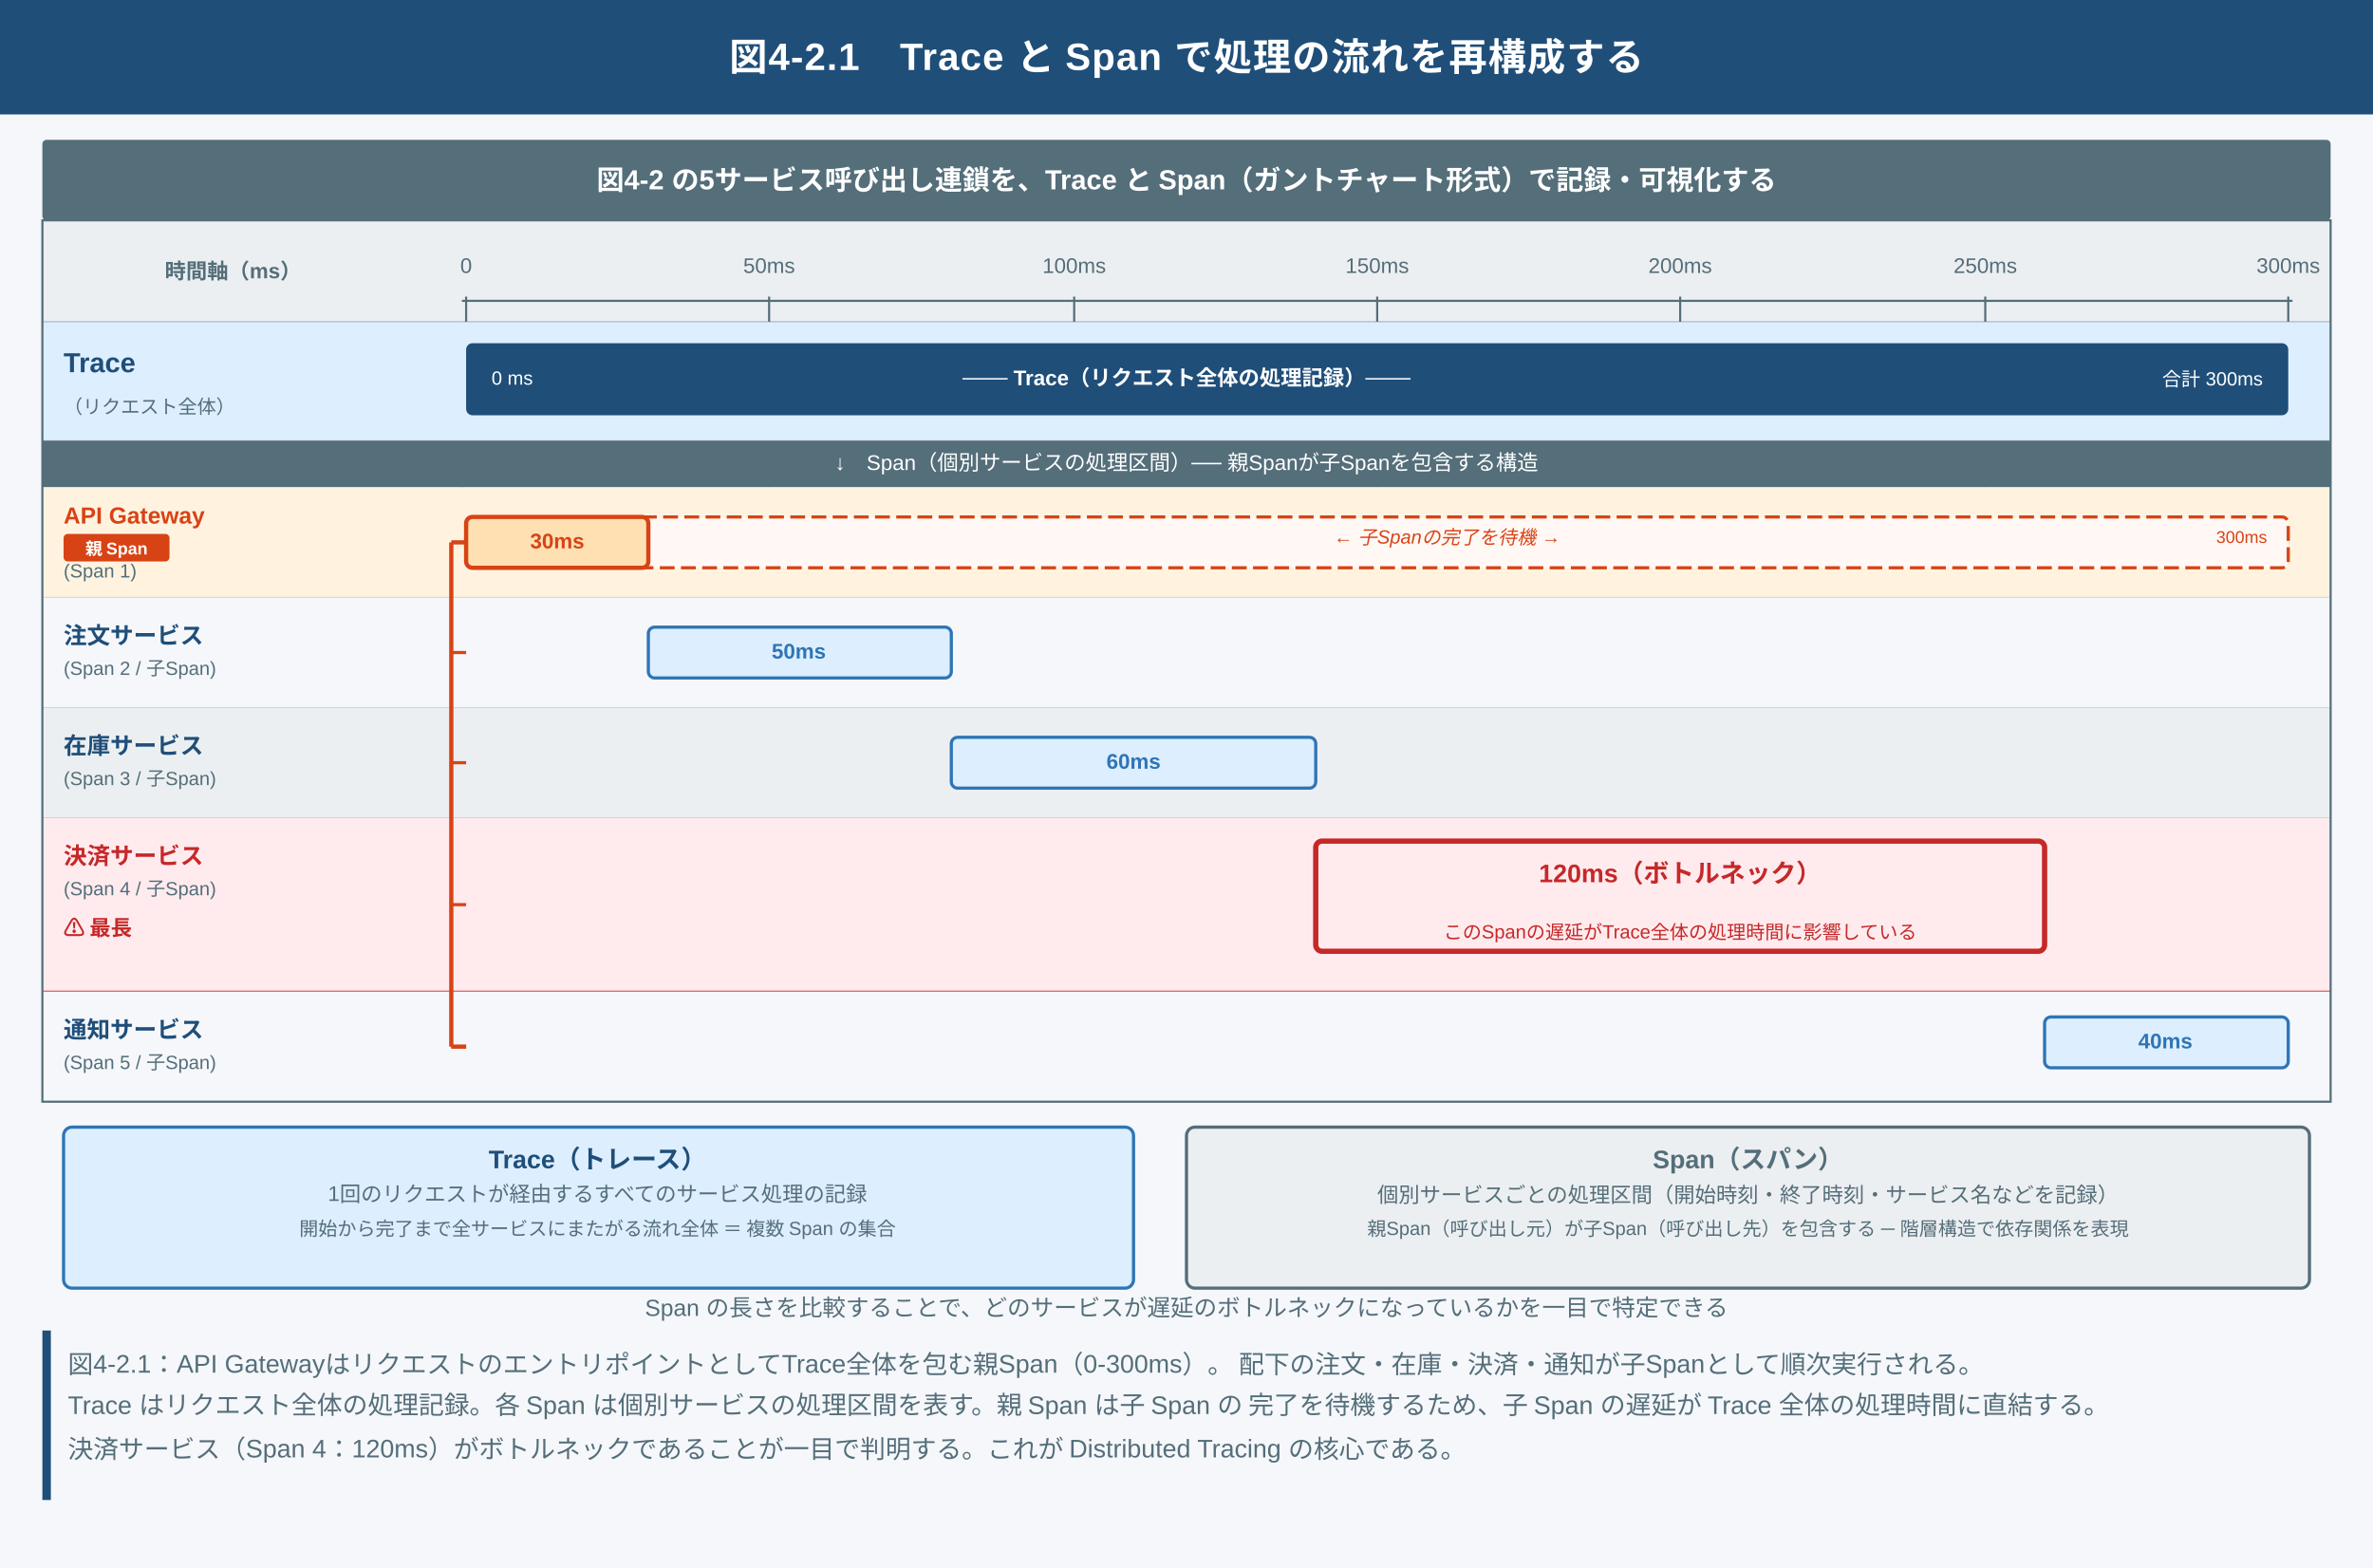
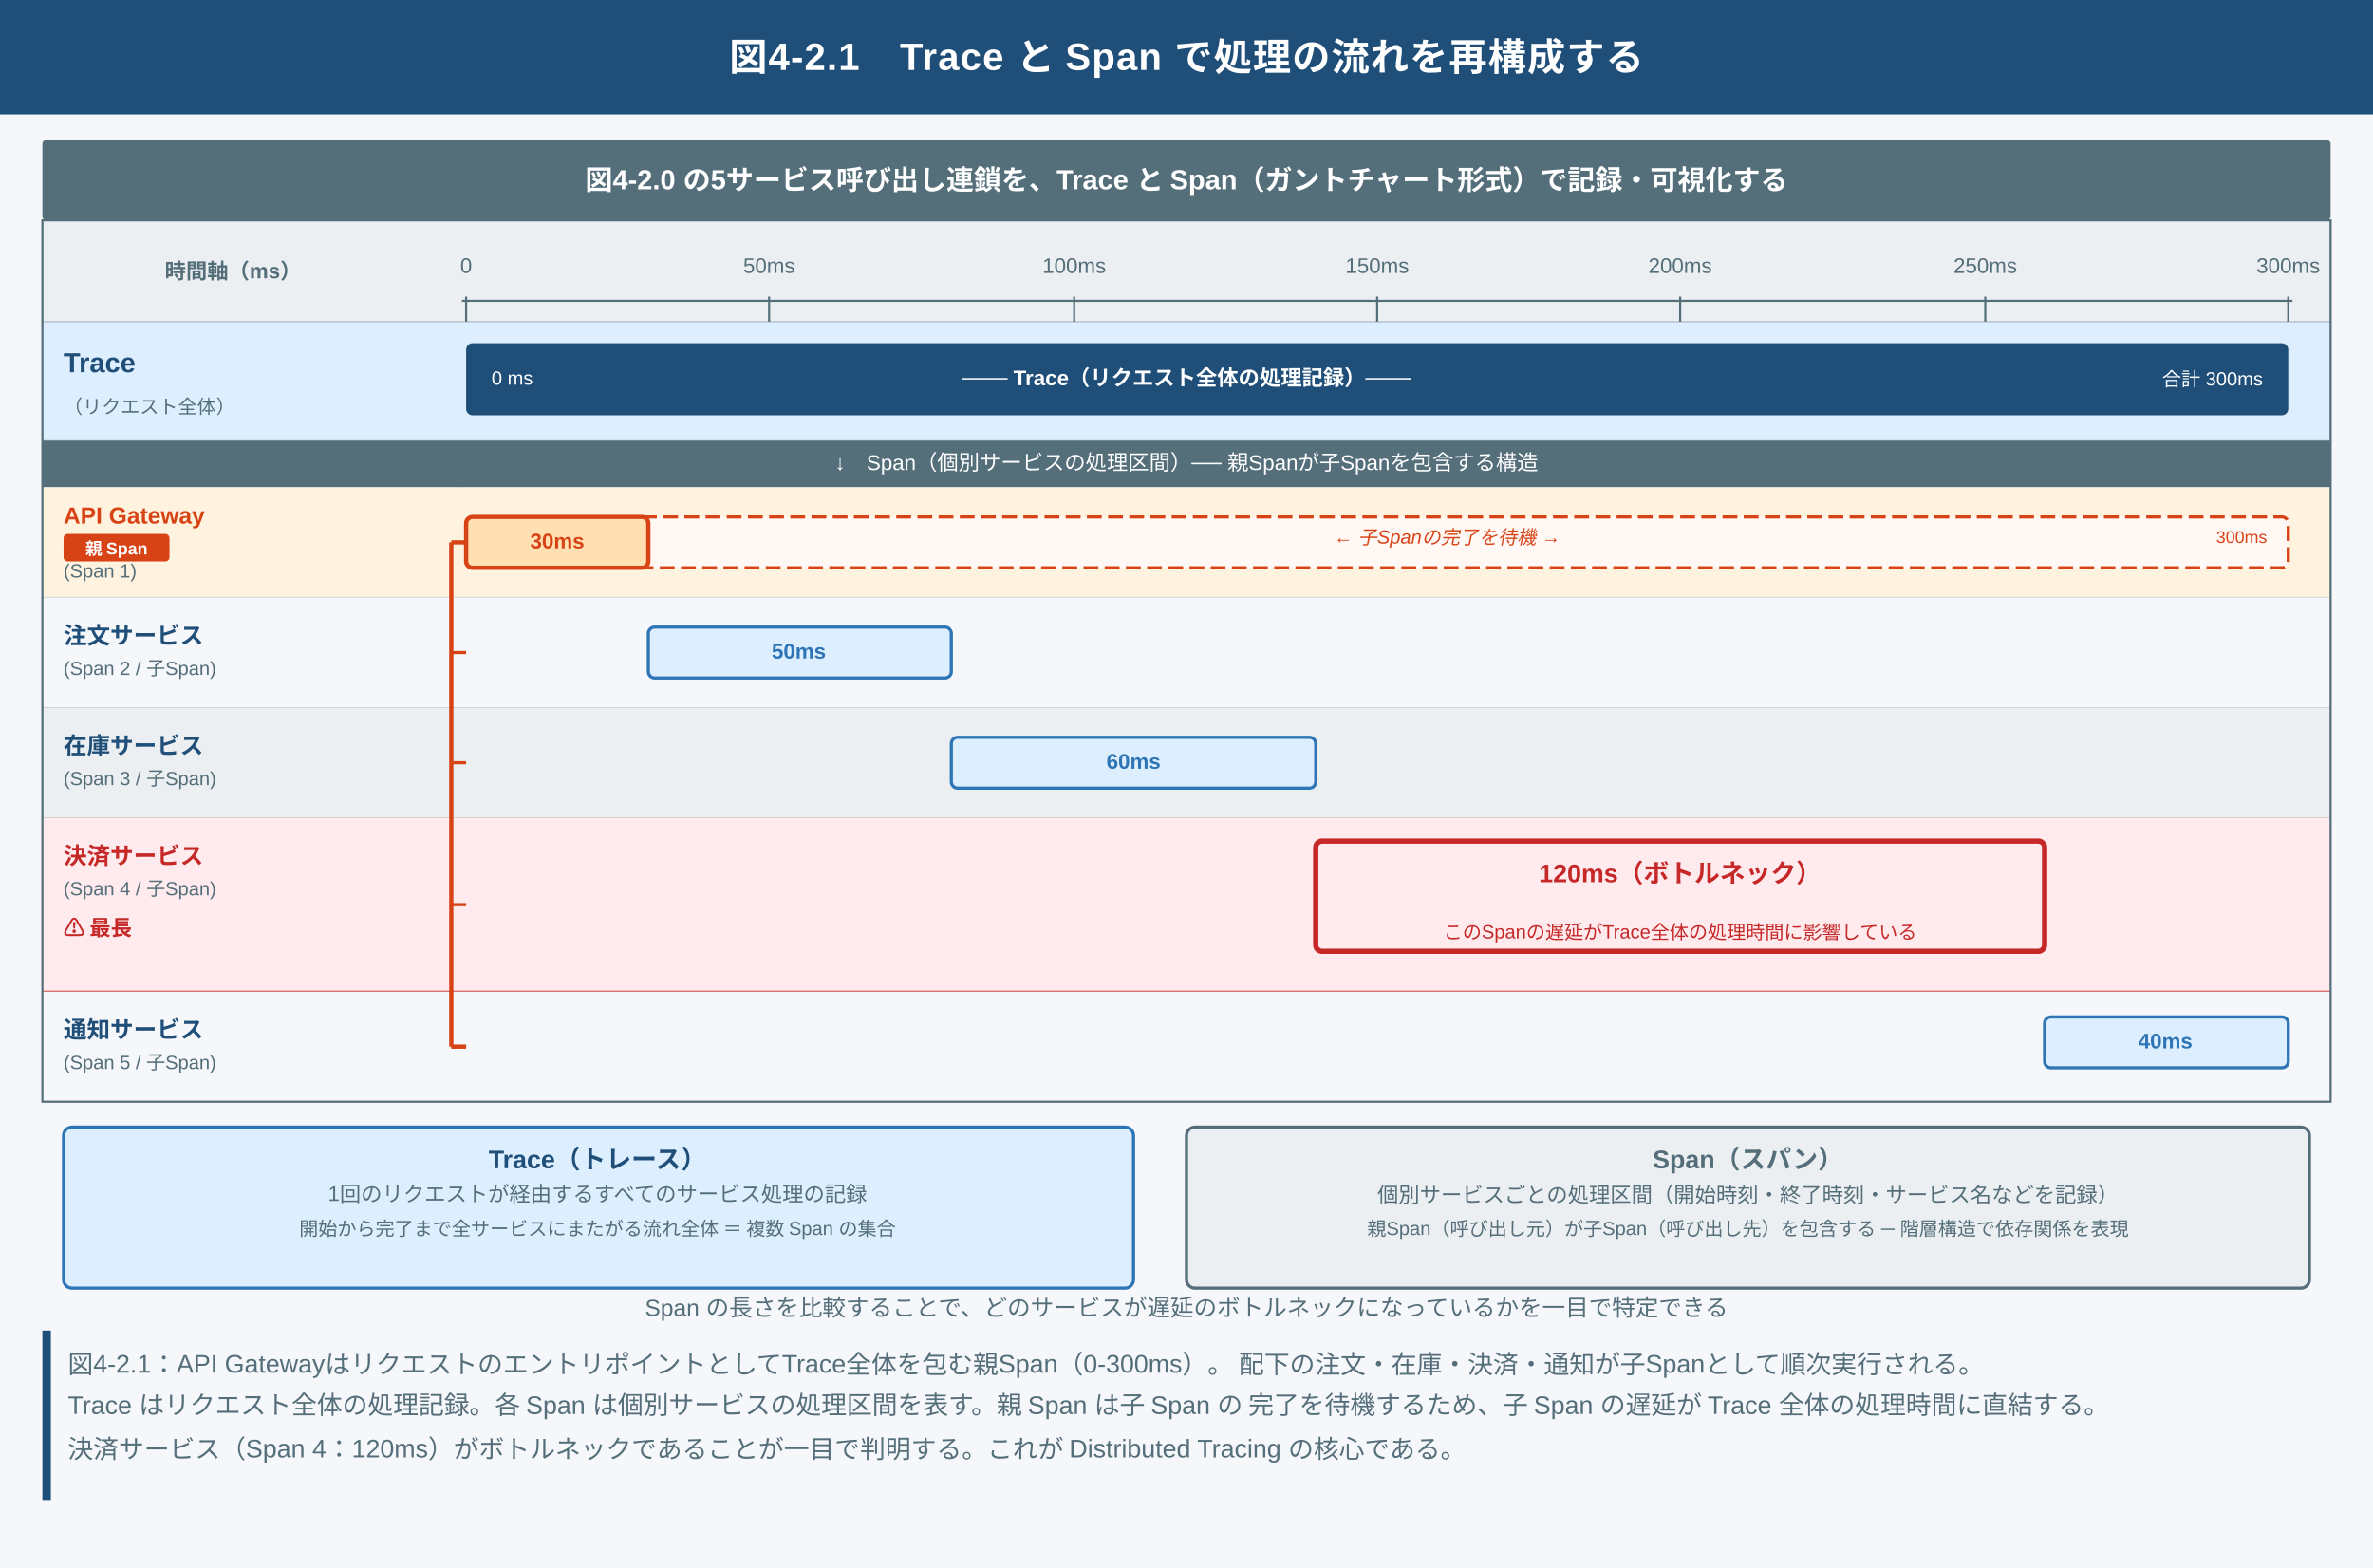
<svg xmlns="http://www.w3.org/2000/svg" viewBox="0 0 1120 740" width="1120" height="740" xml:lang="ja" font-family="'Meiryo','Yu Gothic','Hiragino Sans','MS Gothic',Arial,sans-serif">
  <rect width="1120" height="740" fill="#F5F7FA" />
  <g id="g-title">
    <rect x="0" y="0" width="1120" height="54" fill="#1F4E79" />
    <text x="560" y="27" text-anchor="middle" dominant-baseline="middle" fill="#FFFFFF" font-size="18" font-weight="bold" letter-spacing="0.5">
      図4-2.1　Trace と Span で処理の流れを再構成する
    </text>
  </g>
  <g id="g-zone-header">
    <rect x="20" y="66" width="1080" height="38" fill="#546E7A" rx="2" />
    <text x="560" y="85" text-anchor="middle" dominant-baseline="middle" fill="#FFFFFF" font-size="13" font-weight="bold">
-       図4-2 の5サービス呼び出し連鎖を、Trace と Span（ガントチャート形式）で記録・可視化する
+       図4-2.0 の5サービス呼び出し連鎖を、Trace と Span（ガントチャート形式）で記録・可視化する
    </text>
  </g>
  <g id="g-time-axis">
    <rect x="20" y="104" width="1080" height="48" fill="#ECEFF1" stroke="#546E7A" stroke-width="0.5" />
    <text x="110" y="128" text-anchor="middle" dominant-baseline="middle" fill="#546E7A" font-size="10" font-weight="bold">時間軸（ms）</text>
    <text x="220" y="126" text-anchor="middle" dominant-baseline="middle" fill="#546E7A" font-size="10">0</text>
    <text x="363" y="126" text-anchor="middle" dominant-baseline="middle" fill="#546E7A" font-size="10">50ms</text>
    <text x="507" y="126" text-anchor="middle" dominant-baseline="middle" fill="#546E7A" font-size="10">100ms</text>
    <text x="650" y="126" text-anchor="middle" dominant-baseline="middle" fill="#546E7A" font-size="10">150ms</text>
    <text x="793" y="126" text-anchor="middle" dominant-baseline="middle" fill="#546E7A" font-size="10">200ms</text>
    <text x="937" y="126" text-anchor="middle" dominant-baseline="middle" fill="#546E7A" font-size="10">250ms</text>
    <text x="1080" y="126" text-anchor="middle" dominant-baseline="middle" fill="#546E7A" font-size="10">300ms</text>
    <line x1="218" y1="142" x2="1082" y2="142" stroke="#546E7A" stroke-width="1" />
    <line x1="220" y1="140" x2="220" y2="152" stroke="#546E7A" stroke-width="1" />
    <line x1="363" y1="140" x2="363" y2="152" stroke="#546E7A" stroke-width="1" />
    <line x1="507" y1="140" x2="507" y2="152" stroke="#546E7A" stroke-width="1" />
    <line x1="650" y1="140" x2="650" y2="152" stroke="#546E7A" stroke-width="1" />
    <line x1="793" y1="140" x2="793" y2="152" stroke="#546E7A" stroke-width="1" />
    <line x1="937" y1="140" x2="937" y2="152" stroke="#546E7A" stroke-width="1" />
    <line x1="1080" y1="140" x2="1080" y2="152" stroke="#546E7A" stroke-width="1" />
  </g>
  <g id="g-grid">
    <line x1="218" y1="152" x2="218" y2="520" stroke="#BDBDBD" stroke-width="0.8" />
    <line x1="220" y1="152" x2="220" y2="520" stroke="#BDBDBD" stroke-width="0.5" />
    <line x1="363" y1="152" x2="363" y2="520" stroke="#BDBDBD" stroke-width="0.5" />
    <line x1="507" y1="152" x2="507" y2="520" stroke="#BDBDBD" stroke-width="0.5" />
    <line x1="650" y1="152" x2="650" y2="520" stroke="#BDBDBD" stroke-width="0.5" />
    <line x1="793" y1="152" x2="793" y2="520" stroke="#BDBDBD" stroke-width="0.5" />
    <line x1="937" y1="152" x2="937" y2="520" stroke="#BDBDBD" stroke-width="0.5" />
    <line x1="1080" y1="152" x2="1080" y2="520" stroke="#BDBDBD" stroke-width="0.5" />
  </g>
  <g id="g-trace-row">
    <rect x="20" y="152" width="1080" height="56" fill="#DDEEFF" />
    <line x1="20" y1="208" x2="1100" y2="208" stroke="#BDBDBD" stroke-width="0.5" />
    <text x="30" y="172" dominant-baseline="middle" fill="#1F4E79" font-size="13" font-weight="bold">Trace</text>
    <text x="30" y="192" dominant-baseline="middle" fill="#546E7A" font-size="9">（リクエスト全体）</text>
    <rect x="220" y="162" width="860" height="34" fill="#1F4E79" rx="3" />
    <text x="232" y="179" dominant-baseline="middle" fill="#FFFFFF" font-size="9">0 ms</text>
    <text x="560" y="179" text-anchor="middle" dominant-baseline="middle" fill="#FFFFFF" font-size="10" font-weight="bold">
      ─── Trace（リクエスト全体の処理記録）───
    </text>
    <text x="1068" y="179" text-anchor="end" dominant-baseline="middle" fill="#FFFFFF" font-size="9">合計 300ms</text>
  </g>
  <g id="g-span-divider">
    <rect x="20" y="208" width="1080" height="22" fill="#546E7A" />
    <text x="560" y="219" text-anchor="middle" dominant-baseline="middle" fill="#FFFFFF" font-size="10">
      ↓　Span（個別サービスの処理区間）── 親Spanが子Spanを包含する構造
    </text>
  </g>
  <g id="g-span-1">
    <rect x="20" y="230" width="1080" height="52" fill="#FFF3E0" />
    <line x1="20" y1="282" x2="1100" y2="282" stroke="#BDBDBD" stroke-width="0.5" />
    <text x="30" y="244" dominant-baseline="middle" fill="#D84315" font-size="11" font-weight="bold">API Gateway</text>
    <rect x="30" y="252" width="50" height="13" rx="2" fill="#D84315" />
    <text x="55" y="259" text-anchor="middle" dominant-baseline="middle" fill="white" font-size="8" font-weight="bold">親 Span</text>
    <text x="30" y="270" dominant-baseline="middle" fill="#546E7A" font-size="9">(Span 1)</text>
    <rect x="220" y="244" width="860" height="24" fill="#FFF8F5" stroke="#D84315" stroke-width="1.5" rx="3" stroke-dasharray="7,3" />
    <rect x="220" y="244" width="86" height="24" fill="#FFE0B2" stroke="#D84315" stroke-width="2" rx="3" />
    <text x="263" y="256" text-anchor="middle" dominant-baseline="middle" fill="#D84315" font-size="10" font-weight="bold">30ms</text>
    <text x="683" y="254" text-anchor="middle" dominant-baseline="middle" fill="#D84315" font-size="9" font-style="italic">← 子Spanの完了を待機 →</text>
    <text x="1070" y="254" text-anchor="end" dominant-baseline="middle" fill="#D84315" font-size="8">300ms</text>
  </g>
  <g id="g-span-2">
    <rect x="20" y="282" width="1080" height="52" fill="#F5F7FA" />
    <line x1="20" y1="334" x2="1100" y2="334" stroke="#BDBDBD" stroke-width="0.5" />
    <text x="30" y="300" dominant-baseline="middle" fill="#1F4E79" font-size="11" font-weight="bold">注文サービス</text>
    <text x="30" y="316" dominant-baseline="middle" fill="#546E7A" font-size="9">(Span 2 / 子Span)</text>
    <rect x="306" y="296" width="143" height="24" fill="#DDEEFF" stroke="#2E75B6" stroke-width="1.5" rx="3" />
    <text x="377" y="308" text-anchor="middle" dominant-baseline="middle" fill="#2E75B6" font-size="10" font-weight="bold">50ms</text>
  </g>
  <g id="g-span-3">
    <rect x="20" y="334" width="1080" height="52" fill="#ECEFF1" />
    <line x1="20" y1="386" x2="1100" y2="386" stroke="#BDBDBD" stroke-width="0.5" />
    <text x="30" y="352" dominant-baseline="middle" fill="#1F4E79" font-size="11" font-weight="bold">在庫サービス</text>
    <text x="30" y="368" dominant-baseline="middle" fill="#546E7A" font-size="9">(Span 3 / 子Span)</text>
    <rect x="449" y="348" width="172" height="24" fill="#DDEEFF" stroke="#2E75B6" stroke-width="1.5" rx="3" />
    <text x="535" y="360" text-anchor="middle" dominant-baseline="middle" fill="#2E75B6" font-size="10" font-weight="bold">60ms</text>
  </g>
  <g id="g-span-4">
    <rect x="20" y="386" width="1080" height="82" fill="#FFEBEE" />
    <line x1="20" y1="468" x2="1100" y2="468" stroke="#C62828" stroke-width="0.8" />
    <text x="30" y="404" dominant-baseline="middle" fill="#C62828" font-size="11" font-weight="bold">決済サービス</text>
    <text x="30" y="420" dominant-baseline="middle" fill="#546E7A" font-size="9">(Span 4 / 子Span)</text>
    <text x="30" y="438" dominant-baseline="middle" fill="#C62828" font-size="10" font-weight="bold">⚠ 最長</text>
    <rect x="621" y="397" width="344" height="52" fill="#FFEBEE" stroke="#C62828" stroke-width="2.5" rx="3" />
    <text x="793" y="413" text-anchor="middle" dominant-baseline="middle" fill="#C62828" font-size="12" font-weight="bold">120ms（ボトルネック）</text>
    <text x="793" y="440" text-anchor="middle" dominant-baseline="middle" fill="#C62828" font-size="9">このSpanの遅延がTrace全体の処理時間に影響している</text>
  </g>
  <g id="g-span-5">
    <rect x="20" y="468" width="1080" height="52" fill="#F5F7FA" />
    <line x1="20" y1="520" x2="1100" y2="520" stroke="#BDBDBD" stroke-width="0.5" />
    <text x="30" y="486" dominant-baseline="middle" fill="#1F4E79" font-size="11" font-weight="bold">通知サービス</text>
    <text x="30" y="502" dominant-baseline="middle" fill="#546E7A" font-size="9">(Span 5 / 子Span)</text>
    <rect x="965" y="480" width="115" height="24" fill="#DDEEFF" stroke="#2E75B6" stroke-width="1.5" rx="3" />
    <text x="1022" y="492" text-anchor="middle" dominant-baseline="middle" fill="#2E75B6" font-size="10" font-weight="bold">40ms</text>
  </g>
  <g id="g-hierarchy">
    <line x1="213" y1="256" x2="213" y2="494" stroke="#D84315" stroke-width="2" />
    <line x1="213" y1="256" x2="220" y2="256" stroke="#D84315" stroke-width="2" />
    <line x1="213" y1="308" x2="220" y2="308" stroke="#D84315" stroke-width="1.5" />
    <line x1="213" y1="360" x2="220" y2="360" stroke="#D84315" stroke-width="1.5" />
    <line x1="213" y1="427" x2="220" y2="427" stroke="#D84315" stroke-width="1.5" />
    <line x1="213" y1="494" x2="220" y2="494" stroke="#D84315" stroke-width="1.5" />
    <line x1="213" y1="494" x2="220" y2="494" stroke="#D84315" stroke-width="2" />
  </g>
  <g id="g-gantt-border">
    <rect x="20" y="104" width="1080" height="416" fill="none" stroke="#546E7A" stroke-width="1" />
  </g>
  <g id="g-summary">
    <rect x="30" y="532" width="505" height="76" fill="#DDEEFF" stroke="#2E75B6" stroke-width="1.5" rx="4" />
    <text x="282" y="548" text-anchor="middle" dominant-baseline="middle" fill="#1F4E79" font-size="12" font-weight="bold">Trace（トレース）</text>
    <text x="282" y="564" text-anchor="middle" dominant-baseline="middle" fill="#546E7A" font-size="10">1回のリクエストが経由するすべてのサービス処理の記録</text>
    <text x="282" y="580" text-anchor="middle" dominant-baseline="middle" fill="#546E7A" font-size="9">開始から完了まで全サービスにまたがる流れ全体 ＝ 複数 Span の集合</text>
    <rect x="560" y="532" width="530" height="76" fill="#ECEFF1" stroke="#546E7A" stroke-width="1.5" rx="4" />
    <text x="825" y="548" text-anchor="middle" dominant-baseline="middle" fill="#546E7A" font-size="12" font-weight="bold">Span（スパン）</text>
    <text x="825" y="564" text-anchor="middle" dominant-baseline="middle" fill="#546E7A" font-size="10">個別サービスごとの処理区間（開始時刻・終了時刻・サービス名などを記録）</text>
    <text x="825" y="580" text-anchor="middle" dominant-baseline="middle" fill="#546E7A" font-size="9">親Span（呼び出し元）が子Span（呼び出し先）を包含する ─ 階層構造で依存関係を表現</text>
  </g>
  <g id="g-note">
    <text x="560" y="618" text-anchor="middle" dominant-baseline="middle" fill="#546E7A" font-size="11">
      Span の長さを比較することで、どのサービスが遅延のボトルネックになっているかを一目で特定できる
    </text>
  </g>
  <g id="g-caption">
    <rect x="20" y="628" width="4" height="80" fill="#1F4E79" />
    <text x="32" y="644" dominant-baseline="middle" fill="#546E7A" font-size="12">
      図4-2.1：API GatewayはリクエストのエントリポイントとしてTrace全体を包む親Span（0-300ms）。
      配下の注文・在庫・決済・通知が子Spanとして順次実行される。
    </text>
    <text x="32" y="664" dominant-baseline="middle" fill="#546E7A" font-size="12">
      Trace はリクエスト全体の処理記録。各 Span は個別サービスの処理区間を表す。親 Span は子 Span の
      完了を待機するため、子 Span の遅延が Trace 全体の処理時間に直結する。
    </text>
    <text x="32" y="684" dominant-baseline="middle" fill="#546E7A" font-size="12">
      決済サービス（Span 4：120ms）がボトルネックであることが一目で判明する。これが Distributed Tracing の核心である。
    </text>
  </g>
</svg>
